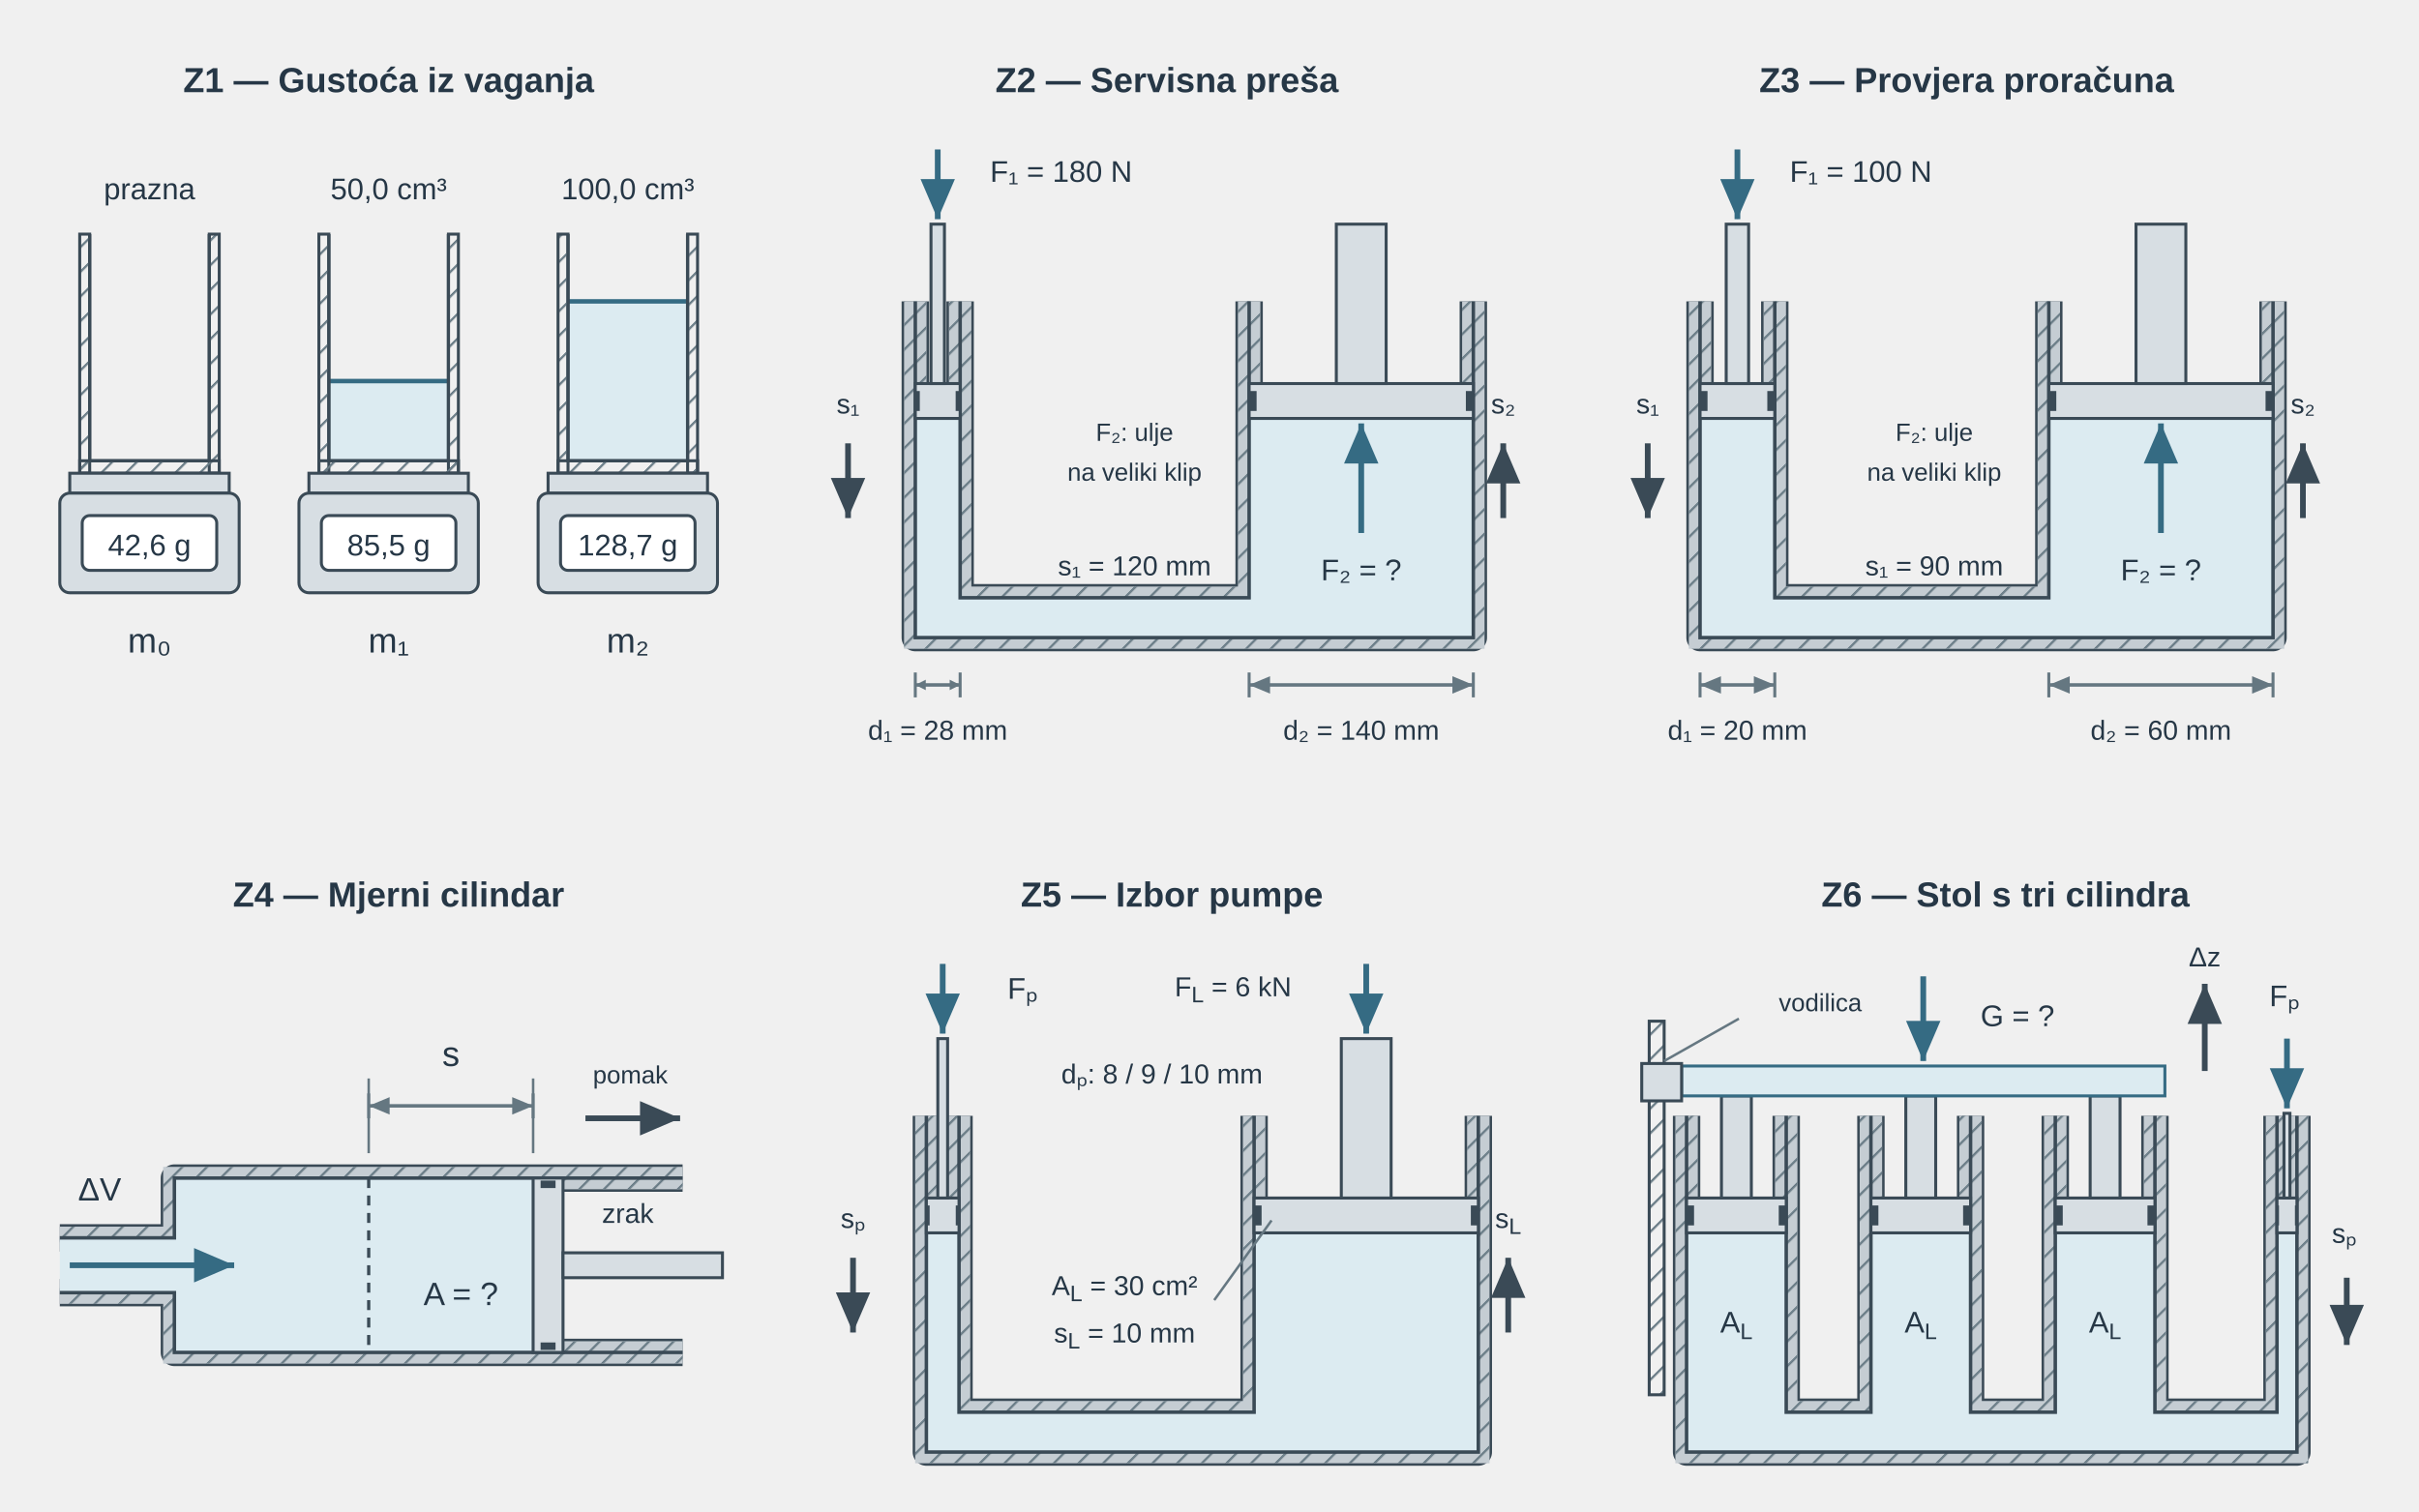
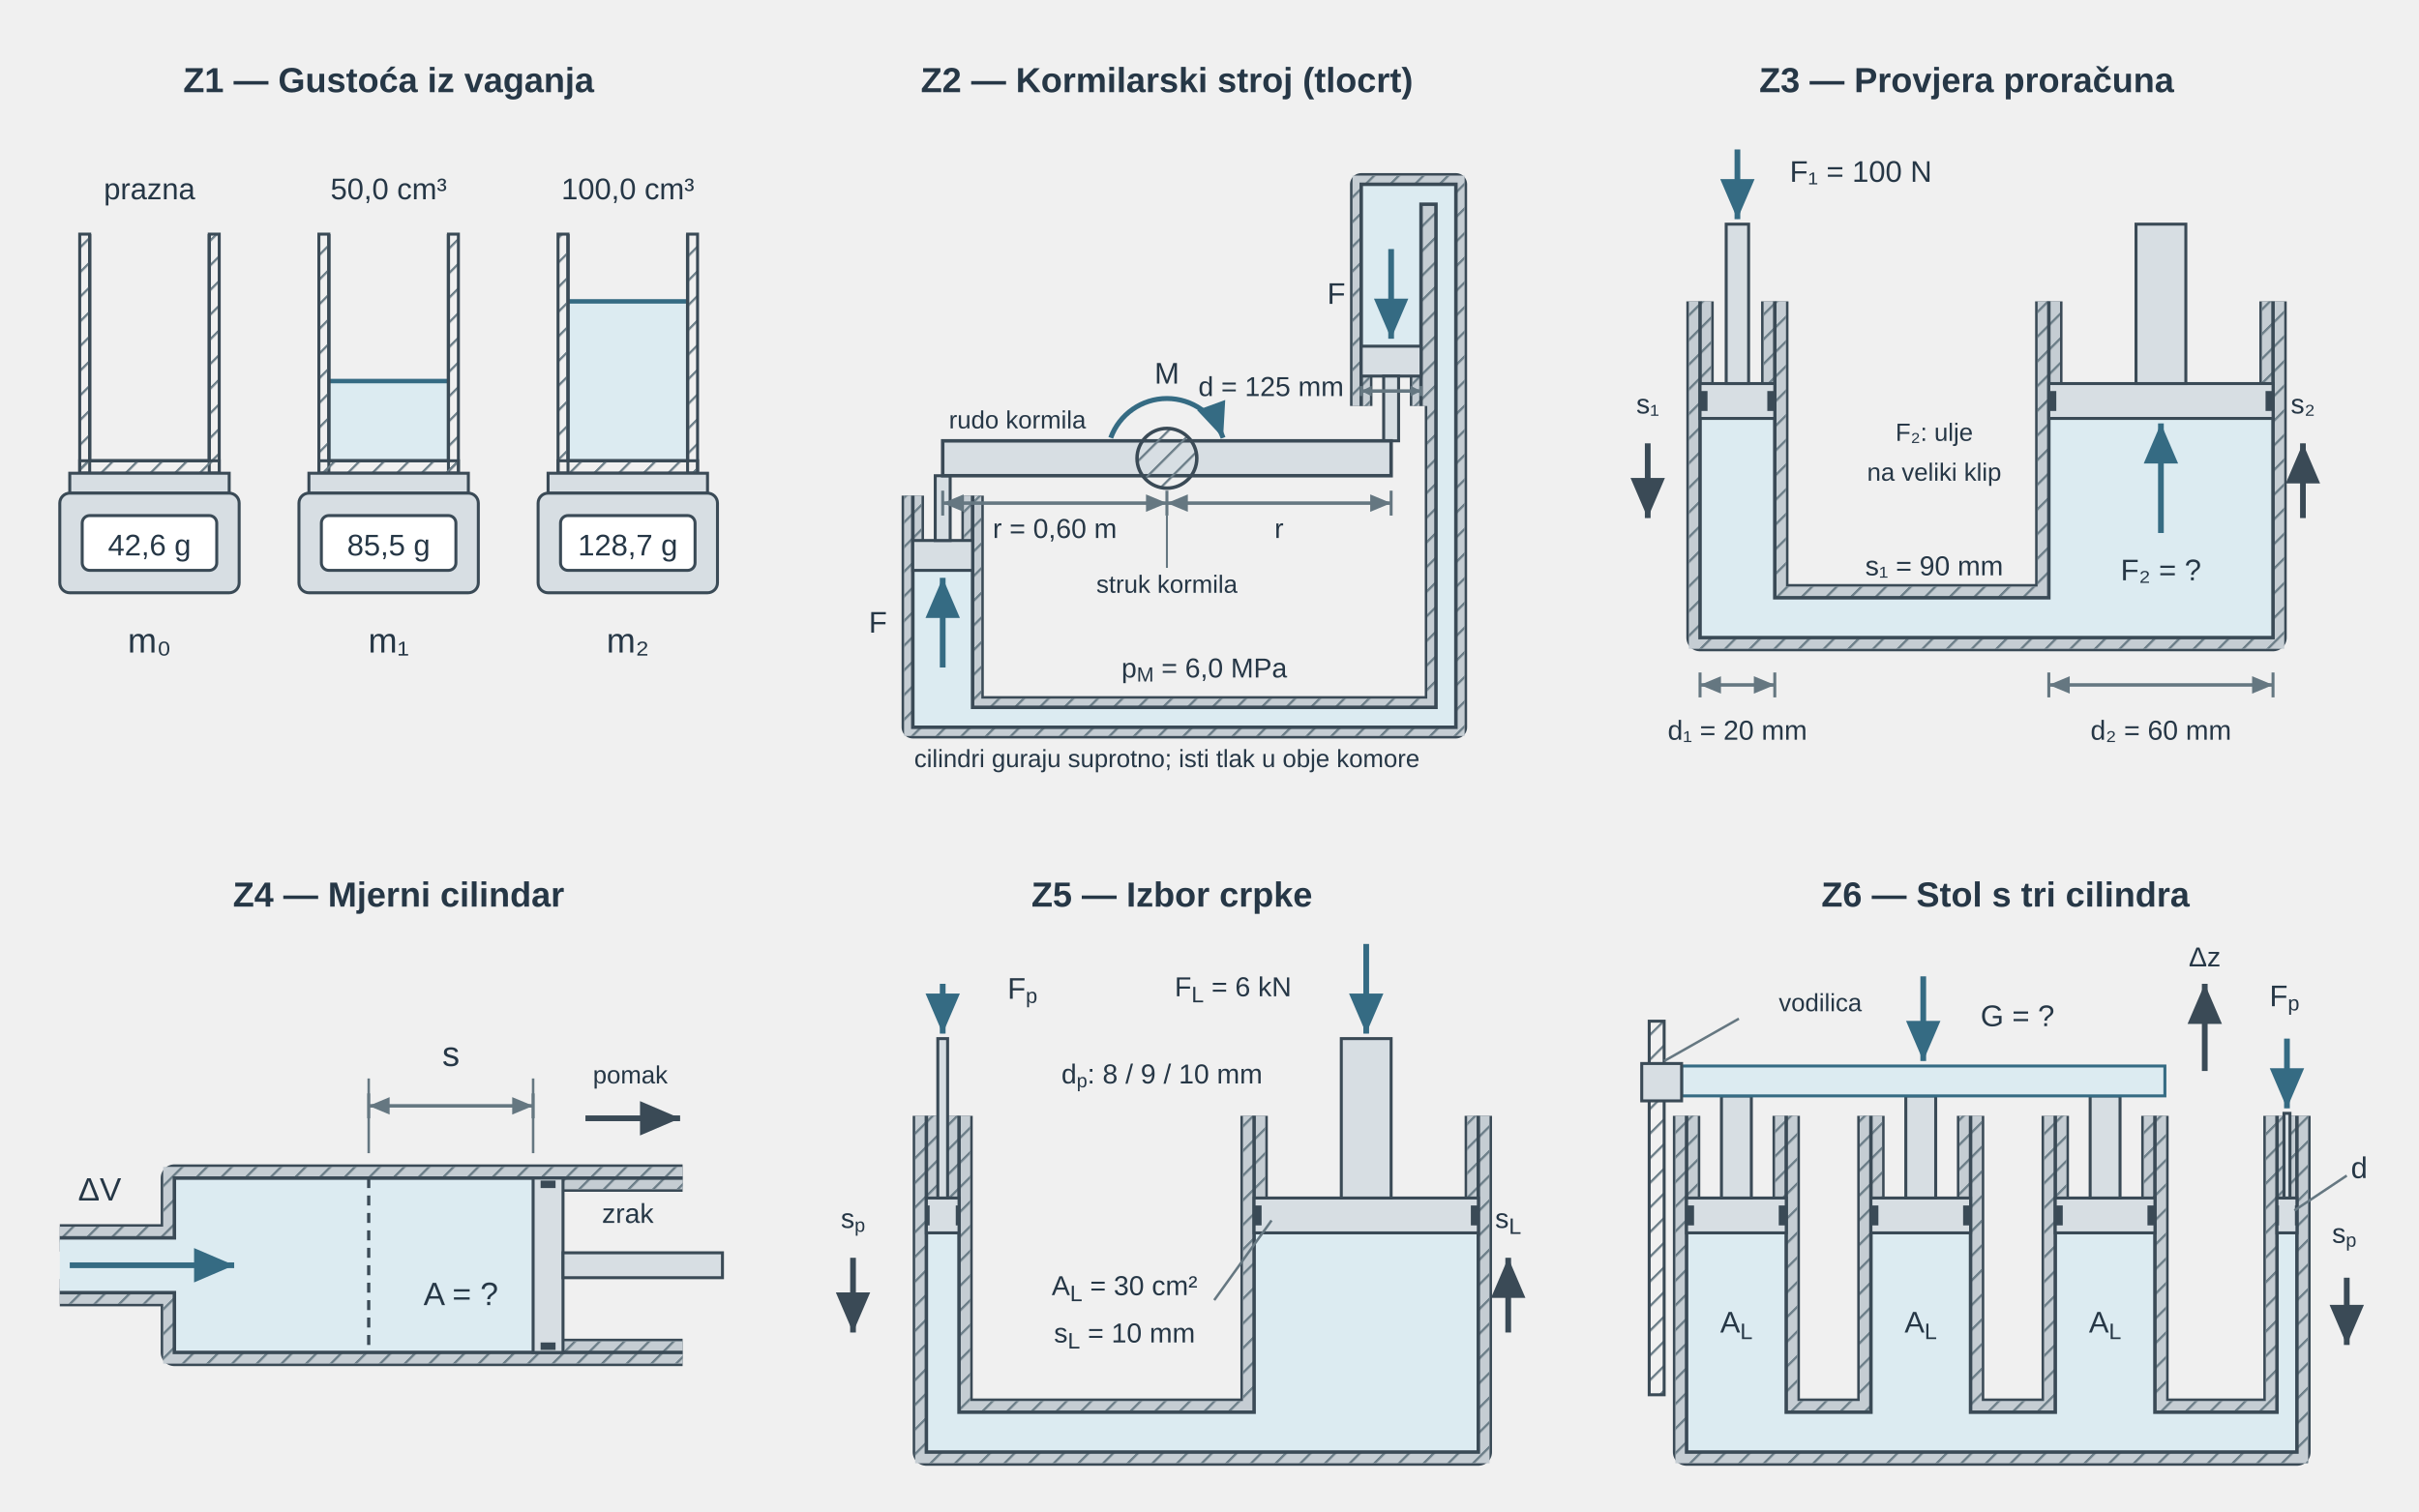
<svg xmlns="http://www.w3.org/2000/svg" viewBox="0 0 971 607" role="img" aria-labelledby="u01vs_title u01vs_desc" preserveAspectRatio="xMidYMid meet" style="display:block;width:100%;max-width:971px;height:auto;">
  <defs>
    <pattern id="u01vs_hatch" width="7" height="7" patternUnits="userSpaceOnUse" patternTransform="rotate(45)">
      <line x1="0" y1="0" x2="0" y2="7" stroke="#657781" stroke-width="1.8" />
    </pattern>
    <marker id="u01vs_v" markerWidth="7" markerHeight="6" refX="7" refY="3" orient="auto">
      <path d="M0 0 L7 3 L0 6 Z" fill="#356b83" />
    </marker>
    <marker id="u01vs_dim" markerWidth="6" markerHeight="5" refX="6" refY="2.5" orient="auto-start-reverse">
      <path d="M0 0 L6 2.5 L0 5 Z" fill="#657781" />
    </marker>
    <marker id="u01vs_dimSmall" markerWidth="3" markerHeight="3" refX="3" refY="1.5" orient="auto-start-reverse">
      <path d="M0 0 L3 1.5 L0 3 Z" fill="#657781" />
    </marker>
    <marker id="u01vs_forceMarker" markerWidth="7" markerHeight="6" refX="7" refY="3" orient="auto">
      <path d="M0 0 L7 3 L0 6 Z" fill="#356b83" />
    </marker>
    <marker id="u01vs_pressureMarker" markerWidth="7" markerHeight="6" refX="7" refY="3" orient="auto">
      <path d="M0 0 L7 3 L0 6 Z" fill="#356b83" />
    </marker>
    <marker id="u01vs_reactionMarker" markerWidth="7" markerHeight="6" refX="7" refY="3" orient="auto">
      <path d="M0 0 L7 3 L0 6 Z" fill="#356b83" />
    </marker>
    <marker id="u01vs_axisMarker" markerWidth="7" markerHeight="6" refX="7" refY="3" orient="auto">
      <path d="M0 0 L7 3 L0 6 Z" fill="#3a4a56" />
    </marker>
  </defs>
  <g id="u01vs_title-scene-1" transform="translate(-19 -9)">
    <g font-family="Arial, Liberation Sans, sans-serif" fill="#3a4a56">
      <g id="u01vs_z1" transform="translate(25 25)">
        <text x="150.0" y="21" font-size="14" fill="#263746" text-anchor="middle" font-weight="700">Z1 — Gustoća iz vaganja</text>
        <text x="54" y="64" font-size="12" fill="#263746" text-anchor="middle">prazna</text>
        <path id="u01vs_z1wall0" d="M30 78 V169 H78 V78" fill="none" stroke="#3a4a56" stroke-width="1.3" />
        <rect x="26" y="78" width="4" height="96" rx="0" fill="url(#u01vs_hatch)" stroke="#3a4a56" stroke-width="1.2" />
        <rect x="78" y="78" width="4" height="96" rx="0" fill="url(#u01vs_hatch)" stroke="#3a4a56" stroke-width="1.2" />
        <rect x="26" y="169" width="56" height="5" rx="0" fill="url(#u01vs_hatch)" stroke="#3a4a56" stroke-width="1.2" />
        <rect x="22" y="174" width="64" height="8" rx="0" fill="#d7dee3" stroke="#3a4a56" stroke-width="1.2" />
        <rect x="18" y="182" width="72" height="40" rx="4" fill="#d7dee3" stroke="#3a4a56" stroke-width="1.2" />
        <rect x="27" y="191" width="54" height="22" rx="3" fill="#ffffff" stroke="#3a4a56" stroke-width="1.2" />
        <text x="54" y="207" font-size="12" fill="#263746" text-anchor="middle">42,6 g</text>
        <text x="54" y="246" font-size="14" fill="#263746" text-anchor="middle">m₀</text>
        <text x="150" y="64" font-size="12" fill="#263746" text-anchor="middle">50,0 cm³</text>
        <rect id="u01vs_z1fluid1" x="126" y="137" width="48" height="32" rx="0" fill="#dcebf1" stroke="none" stroke-width="1.2" />
        <line x1="126" y1="137" x2="174" y2="137" stroke="#356b83" stroke-width="1.8" />
        <path id="u01vs_z1wall1" d="M126 78 V169 H174 V78" fill="none" stroke="#3a4a56" stroke-width="1.3" />
        <rect x="122" y="78" width="4" height="96" rx="0" fill="url(#u01vs_hatch)" stroke="#3a4a56" stroke-width="1.2" />
        <rect x="174" y="78" width="4" height="96" rx="0" fill="url(#u01vs_hatch)" stroke="#3a4a56" stroke-width="1.2" />
        <rect x="122" y="169" width="56" height="5" rx="0" fill="url(#u01vs_hatch)" stroke="#3a4a56" stroke-width="1.2" />
        <rect x="118" y="174" width="64" height="8" rx="0" fill="#d7dee3" stroke="#3a4a56" stroke-width="1.2" />
        <rect x="114" y="182" width="72" height="40" rx="4" fill="#d7dee3" stroke="#3a4a56" stroke-width="1.2" />
        <rect x="123" y="191" width="54" height="22" rx="3" fill="#ffffff" stroke="#3a4a56" stroke-width="1.2" />
        <text x="150" y="207" font-size="12" fill="#263746" text-anchor="middle">85,5 g</text>
        <text x="150" y="246" font-size="14" fill="#263746" text-anchor="middle">m₁</text>
        <text x="246" y="64" font-size="12" fill="#263746" text-anchor="middle">100,0 cm³</text>
        <rect id="u01vs_z1fluid2" x="222" y="105" width="48" height="64" rx="0" fill="#dcebf1" stroke="none" stroke-width="1.2" />
        <line x1="222" y1="105" x2="270" y2="105" stroke="#356b83" stroke-width="1.8" />
        <path id="u01vs_z1wall2" d="M222 78 V169 H270 V78" fill="none" stroke="#3a4a56" stroke-width="1.3" />
        <rect x="218" y="78" width="4" height="96" rx="0" fill="url(#u01vs_hatch)" stroke="#3a4a56" stroke-width="1.2" />
        <rect x="270" y="78" width="4" height="96" rx="0" fill="url(#u01vs_hatch)" stroke="#3a4a56" stroke-width="1.2" />
        <rect x="218" y="169" width="56" height="5" rx="0" fill="url(#u01vs_hatch)" stroke="#3a4a56" stroke-width="1.2" />
        <rect x="214" y="174" width="64" height="8" rx="0" fill="#d7dee3" stroke="#3a4a56" stroke-width="1.2" />
        <rect x="210" y="182" width="72" height="40" rx="4" fill="#d7dee3" stroke="#3a4a56" stroke-width="1.2" />
        <rect x="219" y="191" width="54" height="22" rx="3" fill="#ffffff" stroke="#3a4a56" stroke-width="1.2" />
        <text x="246" y="207" font-size="12" fill="#263746" text-anchor="middle">128,7 g</text>
        <text x="246" y="246" font-size="14" fill="#263746" text-anchor="middle">m₂</text>
      </g>
    </g>
  </g>
  <g id="u01vs_title-scene-2" transform="translate(-21.5938 -9)">
    <g font-family="Arial, Liberation Sans, sans-serif" fill="#3a4a56">
      <g id="u01vs_z2" transform="translate(340 25)">
-         <text x="150.0" y="21" font-size="14" fill="#263746" text-anchor="middle" font-weight="700">Z2 — Servisna preša</text>
-         <path id="u01vs_z2systemouter0" d="M49.0 105 V240 H273.0 V105" fill="none" stroke="#3a4a56" stroke-width="11" stroke-linecap="butt" stroke-linejoin="round" />
-         <path d="M49.0 105 V240 H273.0 V105" fill="none" stroke="#c5cdd3" stroke-width="9" />
-         <path d="M49.0 105 V240 H273.0 V105" fill="none" stroke="url(#u01vs_hatch)" stroke-width="9" />
-         <path id="u01vs_z2systemouter1" d="M67.0 105 V224 H183.0 V105" fill="none" stroke="#3a4a56" stroke-width="11" stroke-linecap="butt" stroke-linejoin="round" />
-         <path d="M67.0 105 V224 H183.0 V105" fill="none" stroke="#c5cdd3" stroke-width="9" />
-         <path d="M67.0 105 V224 H183.0 V105" fill="none" stroke="url(#u01vs_hatch)" stroke-width="9" />
-         <path id="u01vs_z2systemfluid" d="M49.0 152 H67.0 V224 H183.0 V152 H273.0 V240 H49.0 Z" fill="#dcebf1" stroke="none" stroke-width="1.8" />
-         <path id="u01vs_z2systemwall0" d="M49.0 105 V240 H273.0 V105" fill="none" stroke="#3a4a56" stroke-width="1.4" />
-         <path id="u01vs_z2systemwall1" d="M67.0 105 V224 H183.0 V105" fill="none" stroke="#3a4a56" stroke-width="1.4" />
-         <rect id="u01vs_z2systempiston0" x="49.0" y="138" width="18" height="14" rx="0" fill="#d7dee3" stroke="#3a4a56" stroke-width="1.2" />
-         <rect id="u01vs_z2systemrod0" x="55.3" y="74" width="5.4" height="64" rx="0" fill="#d7dee3" stroke="#3a4a56" stroke-width="1.2" />
-         <rect x="49.0" y="141" width="1.8" height="8" rx="0" fill="#3a4a56" stroke="none" stroke-width="1.2" />
-         <rect x="65.2" y="141" width="1.8" height="8" rx="0" fill="#3a4a56" stroke="none" stroke-width="1.2" />
-         <rect id="u01vs_z2systempiston1" x="183.0" y="138" width="90" height="14" rx="0" fill="#d7dee3" stroke="#3a4a56" stroke-width="1.2" />
-         <rect id="u01vs_z2systemrod1" x="218.0" y="74" width="20" height="64" rx="0" fill="#d7dee3" stroke="#3a4a56" stroke-width="1.2" />
-         <rect x="183.0" y="141" width="3" height="8" rx="0" fill="#3a4a56" stroke="none" stroke-width="1.2" />
-         <rect x="270.0" y="141" width="3" height="8" rx="0" fill="#3a4a56" stroke="none" stroke-width="1.2" />
-         <path id="u01vs_z2input" d="M58 44 L58 72" fill="none" stroke="#356b83" stroke-width="2.3" marker-end="url(#u01vs_forceMarker)" />
-         <path id="u01vs_z2output" d="M228 198 L228 154" fill="none" stroke="#356b83" stroke-width="2.3" marker-end="url(#u01vs_reactionMarker)" />
-         <text x="228" y="217" font-size="12" fill="#263746" text-anchor="middle">F₂ = ?</text>
-         <text x="137" y="161" font-size="10" fill="#263746" text-anchor="middle">F₂: ulje</text>
-         <text x="137" y="177" font-size="10" fill="#263746" text-anchor="middle">na veliki klip</text>
-         <text x="79" y="57" font-size="12" fill="#263746" text-anchor="start">F₁ = 180 N</text>
-         <line x1="49.0" y1="254" x2="49.0" y2="264" stroke="#657781" stroke-width="1.2" />
-         <line x1="67.0" y1="254" x2="67.0" y2="264" stroke="#657781" stroke-width="1.2" />
-         <path id="u01vs_z2d1" d="M49.0 259 L67.0 259" fill="none" stroke="#657781" stroke-width="1.4" marker-start="url(#u01vs_dimSmall)" marker-end="url(#u01vs_dimSmall)" />
-         <line x1="183.0" y1="254" x2="183.0" y2="264" stroke="#657781" stroke-width="1.2" />
-         <line x1="273.0" y1="254" x2="273.0" y2="264" stroke="#657781" stroke-width="1.2" />
-         <path id="u01vs_z2d2" d="M183.0 259 L273.0 259" fill="none" stroke="#657781" stroke-width="1.4" marker-start="url(#u01vs_dim)" marker-end="url(#u01vs_dim)" />
-         <text x="58" y="281" font-size="11" fill="#263746" text-anchor="middle">d₁ = 28 mm</text>
-         <text x="228" y="281" font-size="11" fill="#263746" text-anchor="middle">d₂ = 140 mm</text>
-         <text x="137" y="215" font-size="11" fill="#263746" text-anchor="middle">s₁ = 120 mm</text>
-         <path id="u01vs_z2motion0" d="M22 162 L22 192" fill="none" stroke="#3a4a56" stroke-width="2.3" marker-end="url(#u01vs_axisMarker)" />
-         <text x="22" y="150" font-size="11" fill="#263746" text-anchor="middle">s₁</text>
-         <path id="u01vs_z2motion1" d="M285 192 L285 162" fill="none" stroke="#3a4a56" stroke-width="2.3" marker-end="url(#u01vs_axisMarker)" />
-         <text x="285" y="150" font-size="11" fill="#263746" text-anchor="middle">s₂</text>
+         <text x="150.0" y="21" font-size="14" fill="#263746" text-anchor="middle" font-weight="700">Z2 — Kormilarski stroj (tlocrt)</text>
+         <path id="u01vs_z2systemouter0" d="M48 183 V276 H266 V58 H228 V147" fill="none" stroke="#3a4a56" stroke-width="9" stroke-linecap="butt" stroke-linejoin="round" />
+         <path d="M48 183 V276 H266 V58 H228 V147" fill="none" stroke="#c5cdd3" stroke-width="7" />
+         <path d="M48 183 V276 H266 V58 H228 V147" fill="none" stroke="url(#u01vs_hatch)" stroke-width="7" />
+         <path id="u01vs_z2systemouter1" d="M72 183 V268 H258 V66 H252 V147" fill="none" stroke="#3a4a56" stroke-width="9" stroke-linecap="butt" stroke-linejoin="round" />
+         <path d="M72 183 V268 H258 V66 H252 V147" fill="none" stroke="#c5cdd3" stroke-width="7" />
+         <path d="M72 183 V268 H258 V66 H252 V147" fill="none" stroke="url(#u01vs_hatch)" stroke-width="7" />
+         <path id="u01vs_z2systemfluid" d="M48 213 H72 V268 H258 V66 H252 V123 H228 V58 H266 V276 H48 Z" fill="#dcebf1" stroke="none" stroke-width="1.8" />
+         <path id="u01vs_z2systemwall0" d="M48 183 V276 H266 V58 H228 V147" fill="none" stroke="#3a4a56" stroke-width="1.4" />
+         <path id="u01vs_z2systemwall1" d="M72 183 V268 H258 V66 H252 V147" fill="none" stroke="#3a4a56" stroke-width="1.4" />
+         <rect id="u01vs_z2systempiston0" x="48" y="201" width="24" height="12" rx="0" fill="#d7dee3" stroke="#3a4a56" stroke-width="1.2" />
+         <rect id="u01vs_z2systemrod0" x="57" y="175" width="6" height="26" rx="0" fill="#d7dee3" stroke="#3a4a56" stroke-width="1.2" />
+         <rect id="u01vs_z2systempiston1" x="228" y="123" width="24" height="12" rx="0" fill="#d7dee3" stroke="#3a4a56" stroke-width="1.2" />
+         <rect id="u01vs_z2systemrod1" x="237" y="135" width="6" height="26" rx="0" fill="#d7dee3" stroke="#3a4a56" stroke-width="1.2" />
+         <rect id="u01vs_z2tiller" x="60" y="161" width="180" height="14" rx="0" fill="#d7dee3" stroke="#3a4a56" stroke-width="1.4" />
+         <circle id="u01vs_z2stock" cx="150" cy="168" r="12" fill="url(#u01vs_hatch)" stroke="#3a4a56" stroke-width="1.4" />
+         <path id="u01vs_z2force0" d="M60 252 L60 216" fill="none" stroke="#356b83" stroke-width="2.3" marker-end="url(#u01vs_forceMarker)" />
+         <path id="u01vs_z2force1" d="M240 84 L240 120" fill="none" stroke="#356b83" stroke-width="2.3" marker-end="url(#u01vs_forceMarker)" />
+         <path id="u01vs_z2moment" d="M127.447 159.792 A24 24 0 0 1 172.553 159.792" fill="none" stroke="#356b83" stroke-width="2" marker-end="url(#u01vs_reactionMarker)" />
+         <text x="150" y="138" font-size="12" fill="#263746" text-anchor="middle">M</text>
+         <text x="34" y="238" font-size="12" fill="#263746" text-anchor="middle">F</text>
+         <text x="218" y="106" font-size="12" fill="#263746" text-anchor="middle">F</text>
+         <text x="90" y="156" font-size="10" fill="#263746" text-anchor="middle">rudo kormila</text>
+         <line x1="150" y1="191" x2="150" y2="212" stroke="#657781" stroke-width="0.8" />
+         <text x="150" y="222" font-size="10" fill="#263746" text-anchor="middle">struk kormila</text>
+         <line x1="60" y1="181" x2="60" y2="191" stroke="#657781" stroke-width="1.2" />
+         <line x1="150" y1="181" x2="150" y2="191" stroke="#657781" stroke-width="1.2" />
+         <line x1="240" y1="181" x2="240" y2="191" stroke="#657781" stroke-width="1.2" />
+         <path id="u01vs_z2arm0" d="M60 186 L150 186" fill="none" stroke="#657781" stroke-width="1.4" marker-start="url(#u01vs_dim)" marker-end="url(#u01vs_dim)" />
+         <path id="u01vs_z2arm1" d="M150 186 L240 186" fill="none" stroke="#657781" stroke-width="1.4" marker-start="url(#u01vs_dim)" marker-end="url(#u01vs_dim)" />
+         <text x="105" y="200" font-size="11" fill="#263746" text-anchor="middle">r = 0,60 m</text>
+         <text x="195" y="200" font-size="11" fill="#263746" text-anchor="middle">r</text>
+         <line x1="228" y1="139" x2="228" y2="143" stroke="#657781" stroke-width="1.2" />
+         <line x1="252" y1="139" x2="252" y2="143" stroke="#657781" stroke-width="1.2" />
+         <path id="u01vs_z2d" d="M228 141 L252 141" fill="none" stroke="#657781" stroke-width="1.4" marker-start="url(#u01vs_dimSmall)" marker-end="url(#u01vs_dimSmall)" />
+         <text x="221" y="143" font-size="11" fill="#263746" text-anchor="end">d = 125 mm</text>
+         <text x="165" y="256" font-size="11" fill="#263746" text-anchor="middle">p<tspan baseline-shift="sub" font-size="0.75em">M</tspan> = 6,0 MPa</text>
+         <text x="150" y="292" font-size="10" fill="#263746" text-anchor="middle">cilindri guraju suprotno; isti tlak u obje komore</text>
      </g>
    </g>
  </g>
  <g id="u01vs_title-scene-3" transform="translate(-15.5938 -9)">
    <g font-family="Arial, Liberation Sans, sans-serif" fill="#3a4a56">
      <g id="u01vs_z3" transform="translate(655 25)">
        <text x="150.0" y="21" font-size="14" fill="#263746" text-anchor="middle" font-weight="700">Z3 — Provjera proračuna</text>
        <path id="u01vs_z3systemouter0" d="M43.0 105 V240 H273.0 V105" fill="none" stroke="#3a4a56" stroke-width="11" stroke-linecap="butt" stroke-linejoin="round" />
        <path d="M43.0 105 V240 H273.0 V105" fill="none" stroke="#c5cdd3" stroke-width="9" />
        <path d="M43.0 105 V240 H273.0 V105" fill="none" stroke="url(#u01vs_hatch)" stroke-width="9" />
        <path id="u01vs_z3systemouter1" d="M73.0 105 V224 H183.0 V105" fill="none" stroke="#3a4a56" stroke-width="11" stroke-linecap="butt" stroke-linejoin="round" />
        <path d="M73.0 105 V224 H183.0 V105" fill="none" stroke="#c5cdd3" stroke-width="9" />
        <path d="M73.0 105 V224 H183.0 V105" fill="none" stroke="url(#u01vs_hatch)" stroke-width="9" />
        <path id="u01vs_z3systemfluid" d="M43.0 152 H73.0 V224 H183.0 V152 H273.0 V240 H43.0 Z" fill="#dcebf1" stroke="none" stroke-width="1.8" />
        <path id="u01vs_z3systemwall0" d="M43.0 105 V240 H273.0 V105" fill="none" stroke="#3a4a56" stroke-width="1.4" />
        <path id="u01vs_z3systemwall1" d="M73.0 105 V224 H183.0 V105" fill="none" stroke="#3a4a56" stroke-width="1.4" />
        <rect id="u01vs_z3systempiston0" x="43.0" y="138" width="30" height="14" rx="0" fill="#d7dee3" stroke="#3a4a56" stroke-width="1.2" />
        <rect id="u01vs_z3systemrod0" x="53.5" y="74" width="9.0" height="64" rx="0" fill="#d7dee3" stroke="#3a4a56" stroke-width="1.2" />
        <rect x="43.0" y="141" width="3" height="8" rx="0" fill="#3a4a56" stroke="none" stroke-width="1.2" />
        <rect x="70.0" y="141" width="3" height="8" rx="0" fill="#3a4a56" stroke="none" stroke-width="1.2" />
        <rect id="u01vs_z3systempiston1" x="183.0" y="138" width="90" height="14" rx="0" fill="#d7dee3" stroke="#3a4a56" stroke-width="1.2" />
        <rect id="u01vs_z3systemrod1" x="218.0" y="74" width="20" height="64" rx="0" fill="#d7dee3" stroke="#3a4a56" stroke-width="1.2" />
        <rect x="183.0" y="141" width="3" height="8" rx="0" fill="#3a4a56" stroke="none" stroke-width="1.2" />
        <rect x="270.0" y="141" width="3" height="8" rx="0" fill="#3a4a56" stroke="none" stroke-width="1.2" />
        <path id="u01vs_z3input" d="M58 44 L58 72" fill="none" stroke="#356b83" stroke-width="2.3" marker-end="url(#u01vs_forceMarker)" />
        <path id="u01vs_z3output" d="M228 198 L228 154" fill="none" stroke="#356b83" stroke-width="2.3" marker-end="url(#u01vs_reactionMarker)" />
        <text x="228" y="217" font-size="12" fill="#263746" text-anchor="middle">F₂ = ?</text>
        <text x="137" y="161" font-size="10" fill="#263746" text-anchor="middle">F₂: ulje</text>
        <text x="137" y="177" font-size="10" fill="#263746" text-anchor="middle">na veliki klip</text>
        <text x="79" y="57" font-size="12" fill="#263746" text-anchor="start">F₁ = 100 N</text>
        <line x1="43.0" y1="254" x2="43.0" y2="264" stroke="#657781" stroke-width="1.2" />
        <line x1="73.0" y1="254" x2="73.0" y2="264" stroke="#657781" stroke-width="1.2" />
        <path id="u01vs_z3d1" d="M43.0 259 L73.0 259" fill="none" stroke="#657781" stroke-width="1.4" marker-start="url(#u01vs_dim)" marker-end="url(#u01vs_dim)" />
        <line x1="183.0" y1="254" x2="183.0" y2="264" stroke="#657781" stroke-width="1.2" />
        <line x1="273.0" y1="254" x2="273.0" y2="264" stroke="#657781" stroke-width="1.2" />
        <path id="u01vs_z3d2" d="M183.0 259 L273.0 259" fill="none" stroke="#657781" stroke-width="1.4" marker-start="url(#u01vs_dim)" marker-end="url(#u01vs_dim)" />
        <text x="58" y="281" font-size="11" fill="#263746" text-anchor="middle">d₁ = 20 mm</text>
        <text x="228" y="281" font-size="11" fill="#263746" text-anchor="middle">d₂ = 60 mm</text>
        <text x="137" y="215" font-size="11" fill="#263746" text-anchor="middle">s₁ = 90 mm</text>
        <path id="u01vs_z3motion0" d="M22 162 L22 192" fill="none" stroke="#3a4a56" stroke-width="2.3" marker-end="url(#u01vs_axisMarker)" />
        <text x="22" y="150" font-size="11" fill="#263746" text-anchor="middle">s₁</text>
        <path id="u01vs_z3motion1" d="M285 192 L285 162" fill="none" stroke="#3a4a56" stroke-width="2.3" marker-end="url(#u01vs_axisMarker)" />
        <text x="285" y="150" font-size="11" fill="#263746" text-anchor="middle">s₂</text>
      </g>
    </g>
  </g>
  <g id="u01vs_title-scene-4" transform="translate(-15 3)">
    <g font-family="Arial, Liberation Sans, sans-serif" fill="#3a4a56">
      <g id="u01vs_z4" transform="translate(25 340)">
        <text x="150.0" y="21" font-size="14" fill="#263746" text-anchor="middle" font-weight="700">Z4 — Mjerni cilindar</text>
        <path id="u01vs_z4systemouter0" d="M14 154 H60 V130 H264" fill="none" stroke="#3a4a56" stroke-width="11" stroke-linecap="butt" stroke-linejoin="round" />
        <path d="M14 154 H60 V130 H264" fill="none" stroke="#c5cdd3" stroke-width="9" />
        <path d="M14 154 H60 V130 H264" fill="none" stroke="url(#u01vs_hatch)" stroke-width="9" />
        <path id="u01vs_z4systemouter1" d="M14 176 H60 V200 H264" fill="none" stroke="#3a4a56" stroke-width="11" stroke-linecap="butt" stroke-linejoin="round" />
        <path d="M14 176 H60 V200 H264" fill="none" stroke="#c5cdd3" stroke-width="9" />
        <path d="M14 176 H60 V200 H264" fill="none" stroke="url(#u01vs_hatch)" stroke-width="9" />
        <path id="u01vs_z4systemfluid" d="M14 154 H60 V130 H204 V200 H60 V176 H14 Z" fill="#dcebf1" stroke="none" stroke-width="1.8" />
        <path id="u01vs_z4systemwall0" d="M14 154 H60 V130 H264" fill="none" stroke="#3a4a56" stroke-width="1.4" />
        <path id="u01vs_z4systemwall1" d="M14 176 H60 V200 H264" fill="none" stroke="#3a4a56" stroke-width="1.4" />
        <rect id="u01vs_z4piston" x="204" y="130" width="12" height="70" rx="0" fill="#d7dee3" stroke="#3a4a56" stroke-width="1.2" />
        <rect x="216" y="160" width="64" height="10" rx="0" fill="#d7dee3" stroke="#3a4a56" stroke-width="1.2" />
        <rect x="207" y="131" width="6" height="3" rx="0" fill="#3a4a56" stroke="none" stroke-width="1.2" />
        <rect x="207" y="196" width="6" height="3" rx="0" fill="#3a4a56" stroke="none" stroke-width="1.2" />
        <path id="u01vs_z4inflow" d="M18 165 L84 165" fill="none" stroke="#356b83" stroke-width="2.3" marker-end="url(#u01vs_pressureMarker)" />
        <text x="30" y="139" font-size="13" fill="#263746" text-anchor="middle">ΔV</text>
        <line id="u01vs_z4initial" x1="138" y1="130" x2="138" y2="200" stroke="#3a4a56" stroke-width="1.3" stroke-dasharray="4 3" />
        <line x1="138" y1="90" x2="138" y2="120" stroke="#657781" stroke-width="1" />
        <line x1="204" y1="90" x2="204" y2="120" stroke="#657781" stroke-width="1" />
        <line x1="138" y1="96" x2="138" y2="106" stroke="#657781" stroke-width="1.2" />
        <line x1="204" y1="96" x2="204" y2="106" stroke="#657781" stroke-width="1.2" />
        <path id="u01vs_z4stroke" d="M138 101 L204 101" fill="none" stroke="#657781" stroke-width="1.4" marker-start="url(#u01vs_dim)" marker-end="url(#u01vs_dim)" />
        <text x="171" y="85" font-size="14" fill="#263746" text-anchor="middle">s</text>
        <path id="u01vs_z4motion" d="M225 106 L263 106" fill="none" stroke="#3a4a56" stroke-width="2.3" marker-end="url(#u01vs_axisMarker)" />
        <text x="243" y="92" font-size="10" fill="#263746" text-anchor="middle">pomak</text>
        <text x="242" y="148" font-size="11" fill="#263746" text-anchor="middle">zrak</text>
        <text x="175" y="181" font-size="13" fill="#263746" text-anchor="middle">A = ?</text>
      </g>
    </g>
  </g>
  <g id="u01vs_title-scene-5" transform="translate(-19.5938 3)">
    <g font-family="Arial, Liberation Sans, sans-serif" fill="#3a4a56">
      <g id="u01vs_z5" transform="translate(340 340)">
-         <text x="150.0" y="21" font-size="14" fill="#263746" text-anchor="middle" font-weight="700">Z5 — Izbor pumpe</text>
+         <text x="150.0" y="21" font-size="14" fill="#263746" text-anchor="middle" font-weight="700">Z5 — Izbor crpke</text>
        <path id="u01vs_z5systemouter0" d="M51.447 105 V240 H273.0 V105" fill="none" stroke="#3a4a56" stroke-width="11" stroke-linecap="butt" stroke-linejoin="round" />
        <path d="M51.447 105 V240 H273.0 V105" fill="none" stroke="#c5cdd3" stroke-width="9" />
        <path d="M51.447 105 V240 H273.0 V105" fill="none" stroke="url(#u01vs_hatch)" stroke-width="9" />
        <path id="u01vs_z5systemouter1" d="M64.553 105 V224 H183.0 V105" fill="none" stroke="#3a4a56" stroke-width="11" stroke-linecap="butt" stroke-linejoin="round" />
        <path d="M64.553 105 V224 H183.0 V105" fill="none" stroke="#c5cdd3" stroke-width="9" />
        <path d="M64.553 105 V224 H183.0 V105" fill="none" stroke="url(#u01vs_hatch)" stroke-width="9" />
        <path id="u01vs_z5systemfluid" d="M51.447 152 H64.553 V224 H183.0 V152 H273.0 V240 H51.447 Z" fill="#dcebf1" stroke="none" stroke-width="1.8" />
        <path id="u01vs_z5systemwall0" d="M51.447 105 V240 H273.0 V105" fill="none" stroke="#3a4a56" stroke-width="1.4" />
        <path id="u01vs_z5systemwall1" d="M64.553 105 V224 H183.0 V105" fill="none" stroke="#3a4a56" stroke-width="1.4" />
        <rect id="u01vs_z5systempiston0" x="51.447" y="138" width="13.106" height="14" rx="0" fill="#d7dee3" stroke="#3a4a56" stroke-width="1.2" />
        <rect id="u01vs_z5systemrod0" x="56.034" y="74" width="3.932" height="64" rx="0" fill="#d7dee3" stroke="#3a4a56" stroke-width="1.2" />
        <rect x="51.447" y="141" width="1.311" height="8" rx="0" fill="#3a4a56" stroke="none" stroke-width="1.2" />
        <rect x="63.242" y="141" width="1.311" height="8" rx="0" fill="#3a4a56" stroke="none" stroke-width="1.2" />
        <rect id="u01vs_z5systempiston1" x="183.0" y="138" width="90" height="14" rx="0" fill="#d7dee3" stroke="#3a4a56" stroke-width="1.2" />
        <rect id="u01vs_z5systemrod1" x="218.0" y="74" width="20" height="64" rx="0" fill="#d7dee3" stroke="#3a4a56" stroke-width="1.2" />
        <rect x="183.0" y="141" width="3" height="8" rx="0" fill="#3a4a56" stroke="none" stroke-width="1.2" />
        <rect x="270.0" y="141" width="3" height="8" rx="0" fill="#3a4a56" stroke="none" stroke-width="1.2" />
-         <path id="u01vs_z5input" d="M58 44 L58 72" fill="none" stroke="#356b83" stroke-width="2.3" marker-end="url(#u01vs_forceMarker)" />
-         <path id="u01vs_z5load" d="M228 44 L228 72" fill="none" stroke="#356b83" stroke-width="2.3" marker-end="url(#u01vs_forceMarker)" />
+         <path id="u01vs_z5input" d="M58 52 L58 72" fill="none" stroke="#356b83" stroke-width="2.3" marker-end="url(#u01vs_forceMarker)" />
+         <path id="u01vs_z5load" d="M228 36 L228 72" fill="none" stroke="#356b83" stroke-width="2.3" marker-end="url(#u01vs_forceMarker)" />
        <text x="198" y="57" font-size="11" fill="#263746" text-anchor="end">F<tspan baseline-shift="-2.42" font-size="9">L</tspan> = 6 kN</text>
-         <text x="84" y="58" font-size="12" fill="#263746" text-anchor="start">Fₚ</text>
-         <text x="146" y="92" font-size="11" fill="#263746" text-anchor="middle">dₚ: 8 / 9 / 10 mm</text>
+         <text x="84" y="58" font-size="12" fill="#263746" text-anchor="start">F<tspan baseline-shift="sub" font-size="0.7em">p</tspan>
+         </text>
+         <text x="146" y="92" font-size="11" fill="#263746" text-anchor="middle">d<tspan baseline-shift="sub" font-size="0.7em">p</tspan>: 8 / 9 / 10 mm</text>
        <text x="131" y="177" font-size="11" fill="#263746" text-anchor="middle">A<tspan baseline-shift="-2.42" font-size="9">L</tspan> = 30 cm²</text>
        <line x1="167" y1="179" x2="190" y2="147" stroke="#657781" stroke-width="1" />
        <text x="131" y="196" font-size="11" fill="#263746" text-anchor="middle">s<tspan baseline-shift="-2.42" font-size="9">L</tspan> = 10 mm</text>
        <path id="u01vs_z5motion0" d="M22 162 L22 192" fill="none" stroke="#3a4a56" stroke-width="2.3" marker-end="url(#u01vs_axisMarker)" />
-         <text x="22" y="150" font-size="11" fill="#263746" text-anchor="middle">sₚ</text>
+         <text x="22" y="150" font-size="11" fill="#263746" text-anchor="middle">s<tspan baseline-shift="sub" font-size="0.7em">p</tspan>
+         </text>
        <path id="u01vs_z5motion1" d="M285 192 L285 162" fill="none" stroke="#3a4a56" stroke-width="2.3" marker-end="url(#u01vs_axisMarker)" />
        <text x="285" y="150" font-size="11" fill="#263746" text-anchor="middle">s<tspan baseline-shift="-2.42" font-size="9">L</tspan>
        </text>
      </g>
    </g>
  </g>
  <g id="u01vs_title-scene-6" transform="translate(0 3)">
    <g font-family="Arial, Liberation Sans, sans-serif" fill="#3a4a56">
      <g id="u01vs_z6" transform="translate(655 340)">
        <text x="150.0" y="21" font-size="14" fill="#263746" text-anchor="middle" font-weight="700">Z6 — Stol s tri cilindra</text>
        <path id="u01vs_z6systemouter0" d="M22.0 105 V240 H267.001 V105" fill="none" stroke="#3a4a56" stroke-width="11" stroke-linecap="butt" stroke-linejoin="round" />
        <path d="M22.0 105 V240 H267.001 V105" fill="none" stroke="#c5cdd3" stroke-width="9" />
        <path d="M22.0 105 V240 H267.001 V105" fill="none" stroke="url(#u01vs_hatch)" stroke-width="9" />
        <path id="u01vs_z6systemouter1" d="M62.0 105 V224 H96.0 V105" fill="none" stroke="#3a4a56" stroke-width="11" stroke-linecap="butt" stroke-linejoin="round" />
        <path d="M62.0 105 V224 H96.0 V105" fill="none" stroke="#c5cdd3" stroke-width="9" />
        <path d="M62.0 105 V224 H96.0 V105" fill="none" stroke="url(#u01vs_hatch)" stroke-width="9" />
        <path id="u01vs_z6systemouter2" d="M136.0 105 V224 H170.0 V105" fill="none" stroke="#3a4a56" stroke-width="11" stroke-linecap="butt" stroke-linejoin="round" />
        <path d="M136.0 105 V224 H170.0 V105" fill="none" stroke="#c5cdd3" stroke-width="9" />
        <path d="M136.0 105 V224 H170.0 V105" fill="none" stroke="url(#u01vs_hatch)" stroke-width="9" />
        <path id="u01vs_z6systemouter3" d="M210.0 105 V224 H258.999 V105" fill="none" stroke="#3a4a56" stroke-width="11" stroke-linecap="butt" stroke-linejoin="round" />
        <path d="M210.0 105 V224 H258.999 V105" fill="none" stroke="#c5cdd3" stroke-width="9" />
        <path d="M210.0 105 V224 H258.999 V105" fill="none" stroke="url(#u01vs_hatch)" stroke-width="9" />
        <path id="u01vs_z6systemfluid" d="M22.0 152 H62.0 V224 H96.0 V152 H136.0 V224 H170.0 V152 H210.0 V224 H258.999 V152 H267.001 V240 H22.0 Z" fill="#dcebf1" stroke="none" stroke-width="1.8" />
        <path id="u01vs_z6systemwall0" d="M22.0 105 V240 H267.001 V105" fill="none" stroke="#3a4a56" stroke-width="1.4" />
        <path id="u01vs_z6systemwall1" d="M62.0 105 V224 H96.0 V105" fill="none" stroke="#3a4a56" stroke-width="1.4" />
        <path id="u01vs_z6systemwall2" d="M136.0 105 V224 H170.0 V105" fill="none" stroke="#3a4a56" stroke-width="1.4" />
        <path id="u01vs_z6systemwall3" d="M210.0 105 V224 H258.999 V105" fill="none" stroke="#3a4a56" stroke-width="1.4" />
        <rect id="u01vs_z6systempiston0" x="22.0" y="138" width="40" height="14" rx="0" fill="#d7dee3" stroke="#3a4a56" stroke-width="1.2" />
        <rect id="u01vs_z6systemrod0" x="36.0" y="97" width="12.0" height="41" rx="0" fill="#d7dee3" stroke="#3a4a56" stroke-width="1.2" />
        <rect x="22.0" y="141" width="3" height="8" rx="0" fill="#3a4a56" stroke="none" stroke-width="1.2" />
        <rect x="59.0" y="141" width="3" height="8" rx="0" fill="#3a4a56" stroke="none" stroke-width="1.2" />
        <rect id="u01vs_z6systempiston1" x="96.0" y="138" width="40" height="14" rx="0" fill="#d7dee3" stroke="#3a4a56" stroke-width="1.2" />
        <rect id="u01vs_z6systemrod1" x="110.0" y="97" width="12.0" height="41" rx="0" fill="#d7dee3" stroke="#3a4a56" stroke-width="1.2" />
        <rect x="96.0" y="141" width="3" height="8" rx="0" fill="#3a4a56" stroke="none" stroke-width="1.2" />
        <rect x="133.0" y="141" width="3" height="8" rx="0" fill="#3a4a56" stroke="none" stroke-width="1.2" />
        <rect id="u01vs_z6systempiston2" x="170.0" y="138" width="40" height="14" rx="0" fill="#d7dee3" stroke="#3a4a56" stroke-width="1.2" />
        <rect id="u01vs_z6systemrod2" x="184.0" y="97" width="12.0" height="41" rx="0" fill="#d7dee3" stroke="#3a4a56" stroke-width="1.2" />
        <rect x="170.0" y="141" width="3" height="8" rx="0" fill="#3a4a56" stroke="none" stroke-width="1.2" />
        <rect x="207.0" y="141" width="3" height="8" rx="0" fill="#3a4a56" stroke="none" stroke-width="1.2" />
        <rect id="u01vs_z6systempiston3" x="258.999" y="138" width="8.001" height="14" rx="0" fill="#d7dee3" stroke="#3a4a56" stroke-width="1.2" />
        <rect id="u01vs_z6systemrod3" x="261.8" y="104" width="2.4" height="34" rx="0" fill="#d7dee3" stroke="#3a4a56" stroke-width="1.2" />
        <rect x="258.999" y="141" width="0.8" height="8" rx="0" fill="#3a4a56" stroke="none" stroke-width="1.2" />
        <rect x="266.201" y="141" width="0.8" height="8" rx="0" fill="#3a4a56" stroke="none" stroke-width="1.2" />
        <rect id="u01vs_z6platform" x="20" y="85" width="194" height="12" rx="0" fill="#dcebf1" stroke="#356b83" stroke-width="1.2" />
        <rect id="u01vs_z6guide" x="7" y="67" width="6" height="150" rx="0" fill="url(#u01vs_hatch)" stroke="#3a4a56" stroke-width="1.2" />
        <rect x="4" y="84" width="16" height="15" rx="0" fill="#d7dee3" stroke="#3a4a56" stroke-width="1.2" />
        <text x="59" y="63" font-size="10" fill="#263746" text-anchor="start">vodilica</text>
        <line x1="43" y1="66" x2="13" y2="83" stroke="#657781" stroke-width="1" />
        <path id="u01vs_z6load" d="M117 49 L117 83" fill="none" stroke="#356b83" stroke-width="2.3" marker-end="url(#u01vs_forceMarker)" />
        <text x="140" y="69" font-size="12" fill="#263746" text-anchor="start">G = ?</text>
        <path id="u01vs_z6pumpForce" d="M263 74 L263 102" fill="none" stroke="#356b83" stroke-width="2.3" marker-end="url(#u01vs_forceMarker)" />
-         <text x="262" y="61" font-size="12" fill="#263746" text-anchor="middle">Fₚ</text>
+         <text x="262" y="61" font-size="12" fill="#263746" text-anchor="middle">F<tspan baseline-shift="sub" font-size="0.7em">p</tspan>
+         </text>
        <path id="u01vs_z6lift" d="M230 87 L230 52" fill="none" stroke="#3a4a56" stroke-width="2.3" marker-end="url(#u01vs_axisMarker)" />
        <text x="230" y="45" font-size="11" fill="#263746" text-anchor="middle">Δz</text>
        <path id="u01vs_z6pumpMotion" d="M287 170 L287 197" fill="none" stroke="#3a4a56" stroke-width="2.3" marker-end="url(#u01vs_axisMarker)" />
-         <text x="286" y="156" font-size="11" fill="#263746" text-anchor="middle">sₚ</text>
+         <text x="286" y="156" font-size="11" fill="#263746" text-anchor="middle">s<tspan baseline-shift="sub" font-size="0.7em">p</tspan>
+         </text>
+         <text x="292" y="130" font-size="12" fill="#263746" text-anchor="middle">d</text>
+         <line x1="287" y1="129" x2="266" y2="143" stroke="#657781" stroke-width="1" />
        <text x="42" y="192" font-size="12" fill="#263746" text-anchor="middle">A<tspan baseline-shift="-2.64" font-size="9.0">L</tspan>
        </text>
        <text x="116" y="192" font-size="12" fill="#263746" text-anchor="middle">A<tspan baseline-shift="-2.64" font-size="9.0">L</tspan>
        </text>
        <text x="190" y="192" font-size="12" fill="#263746" text-anchor="middle">A<tspan baseline-shift="-2.64" font-size="9.0">L</tspan>
        </text>
      </g>
    </g>
  </g>
</svg>
